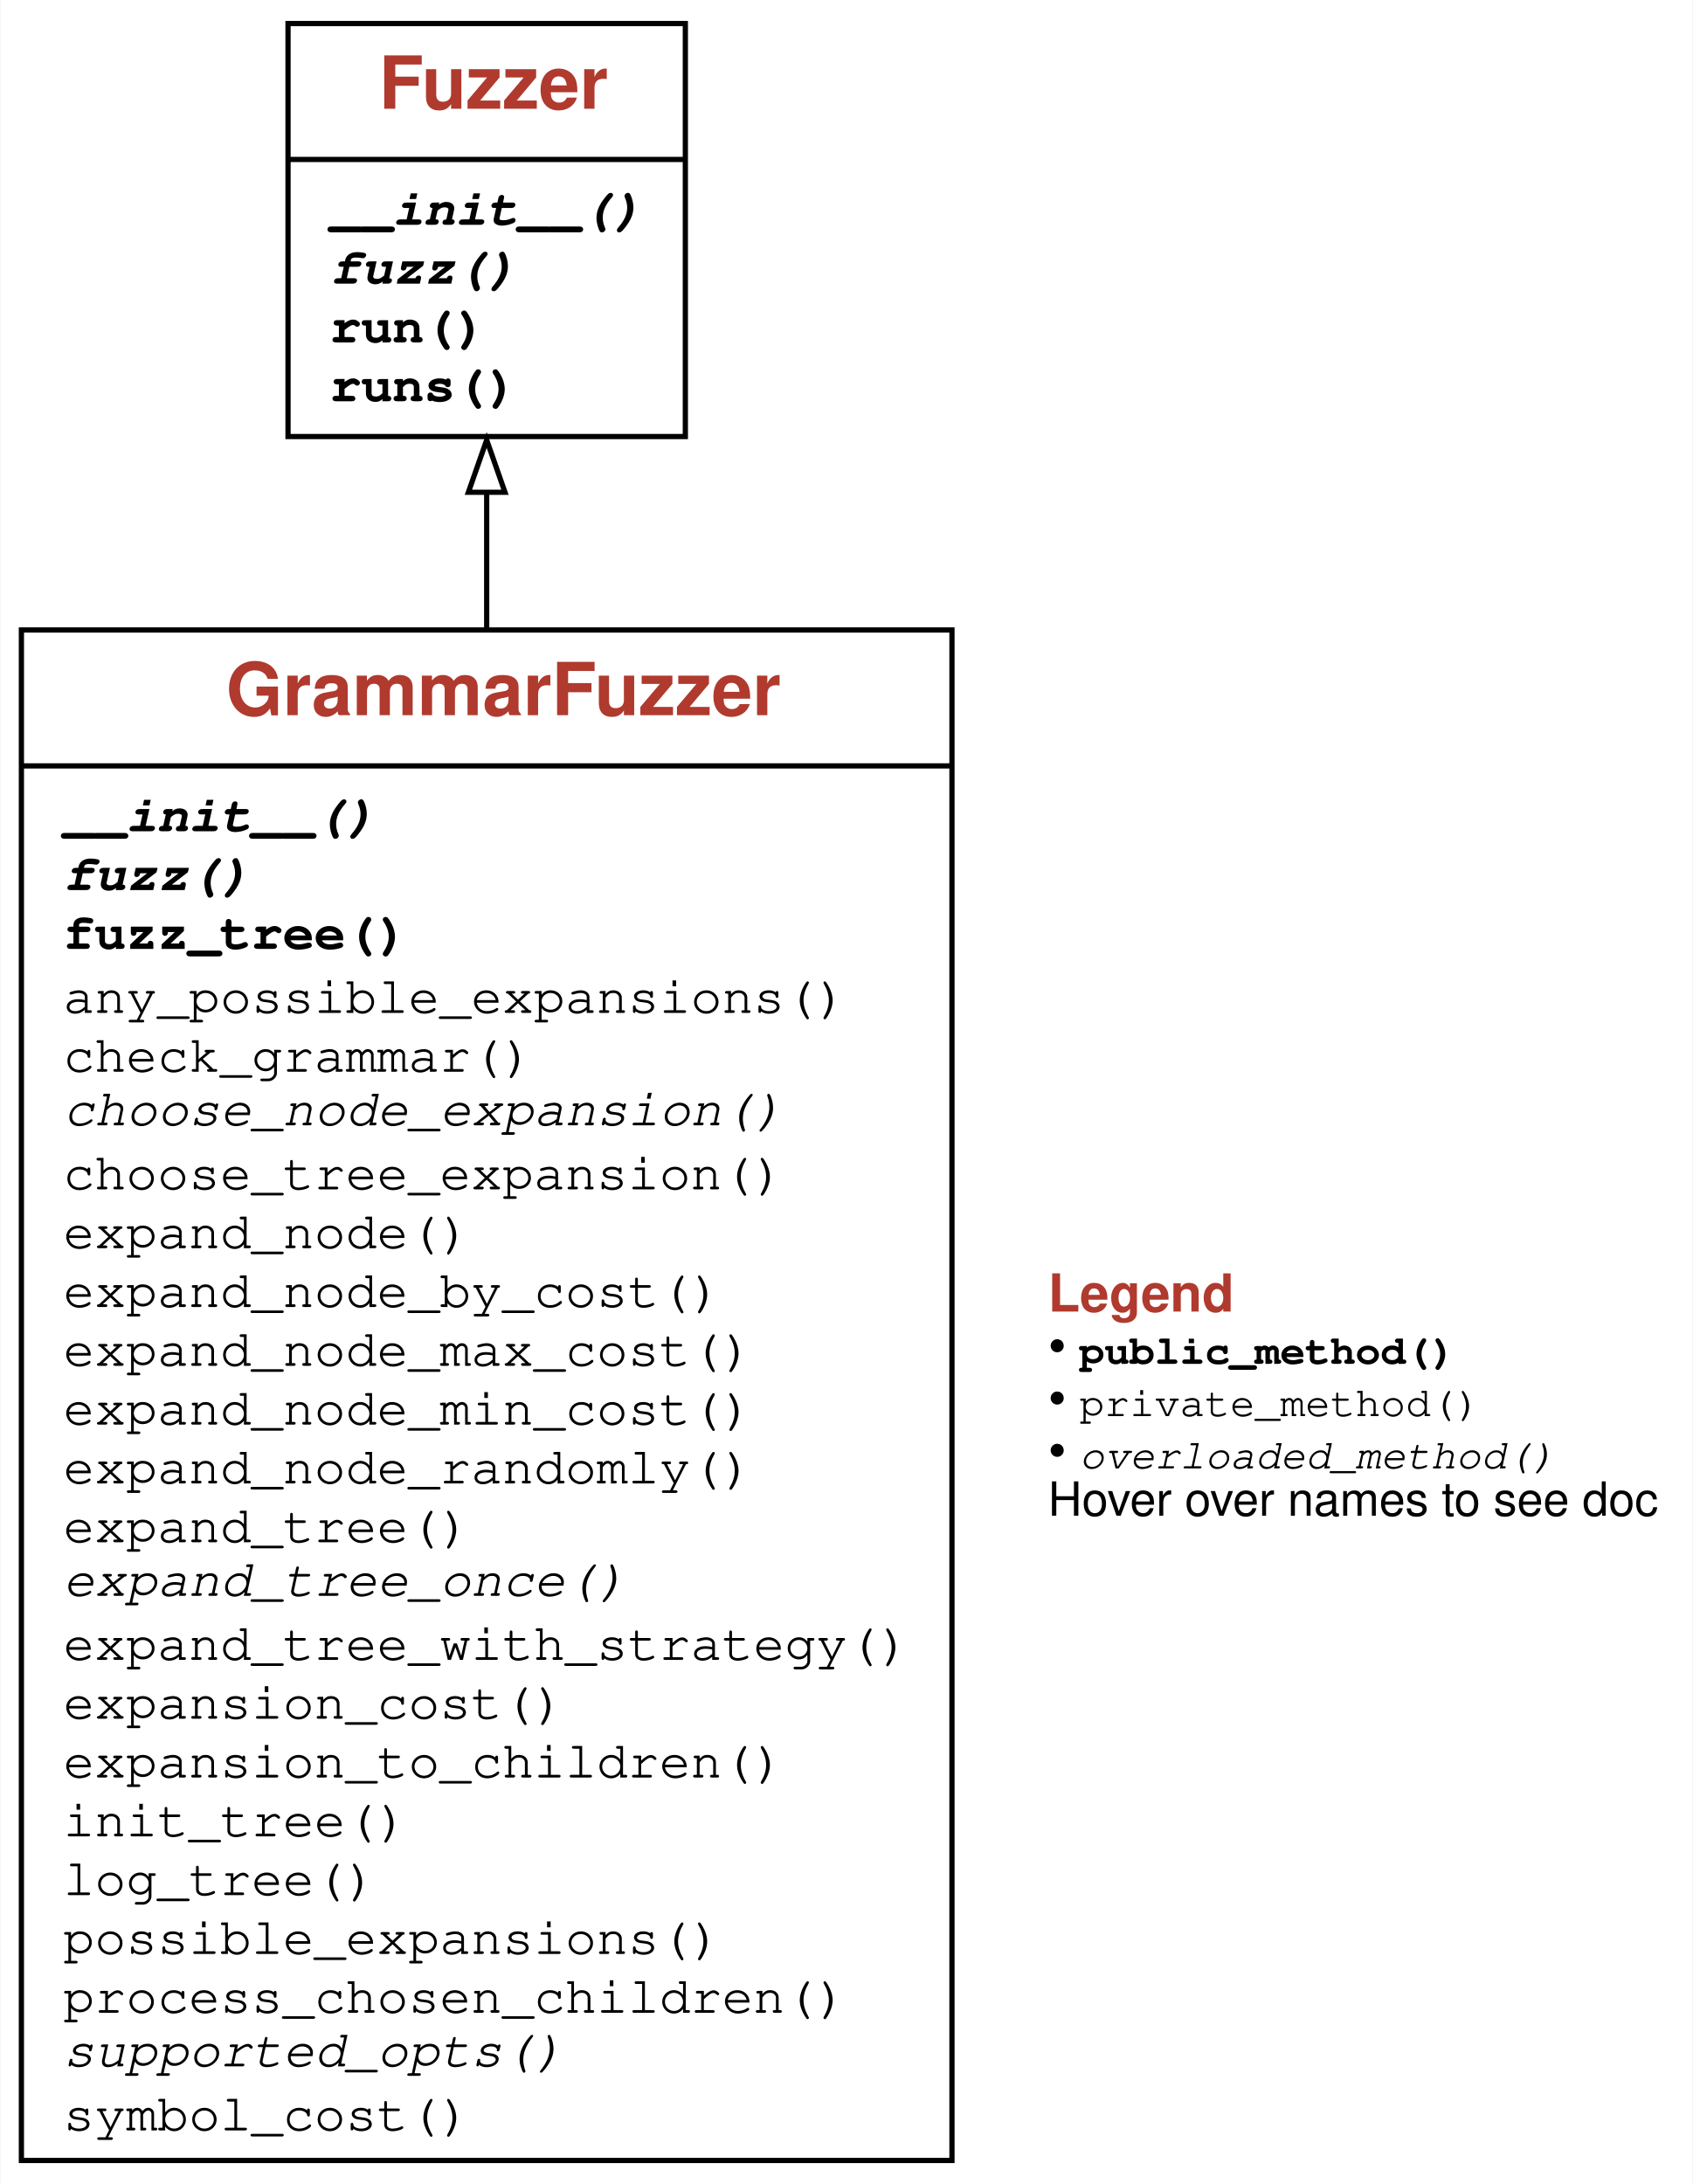
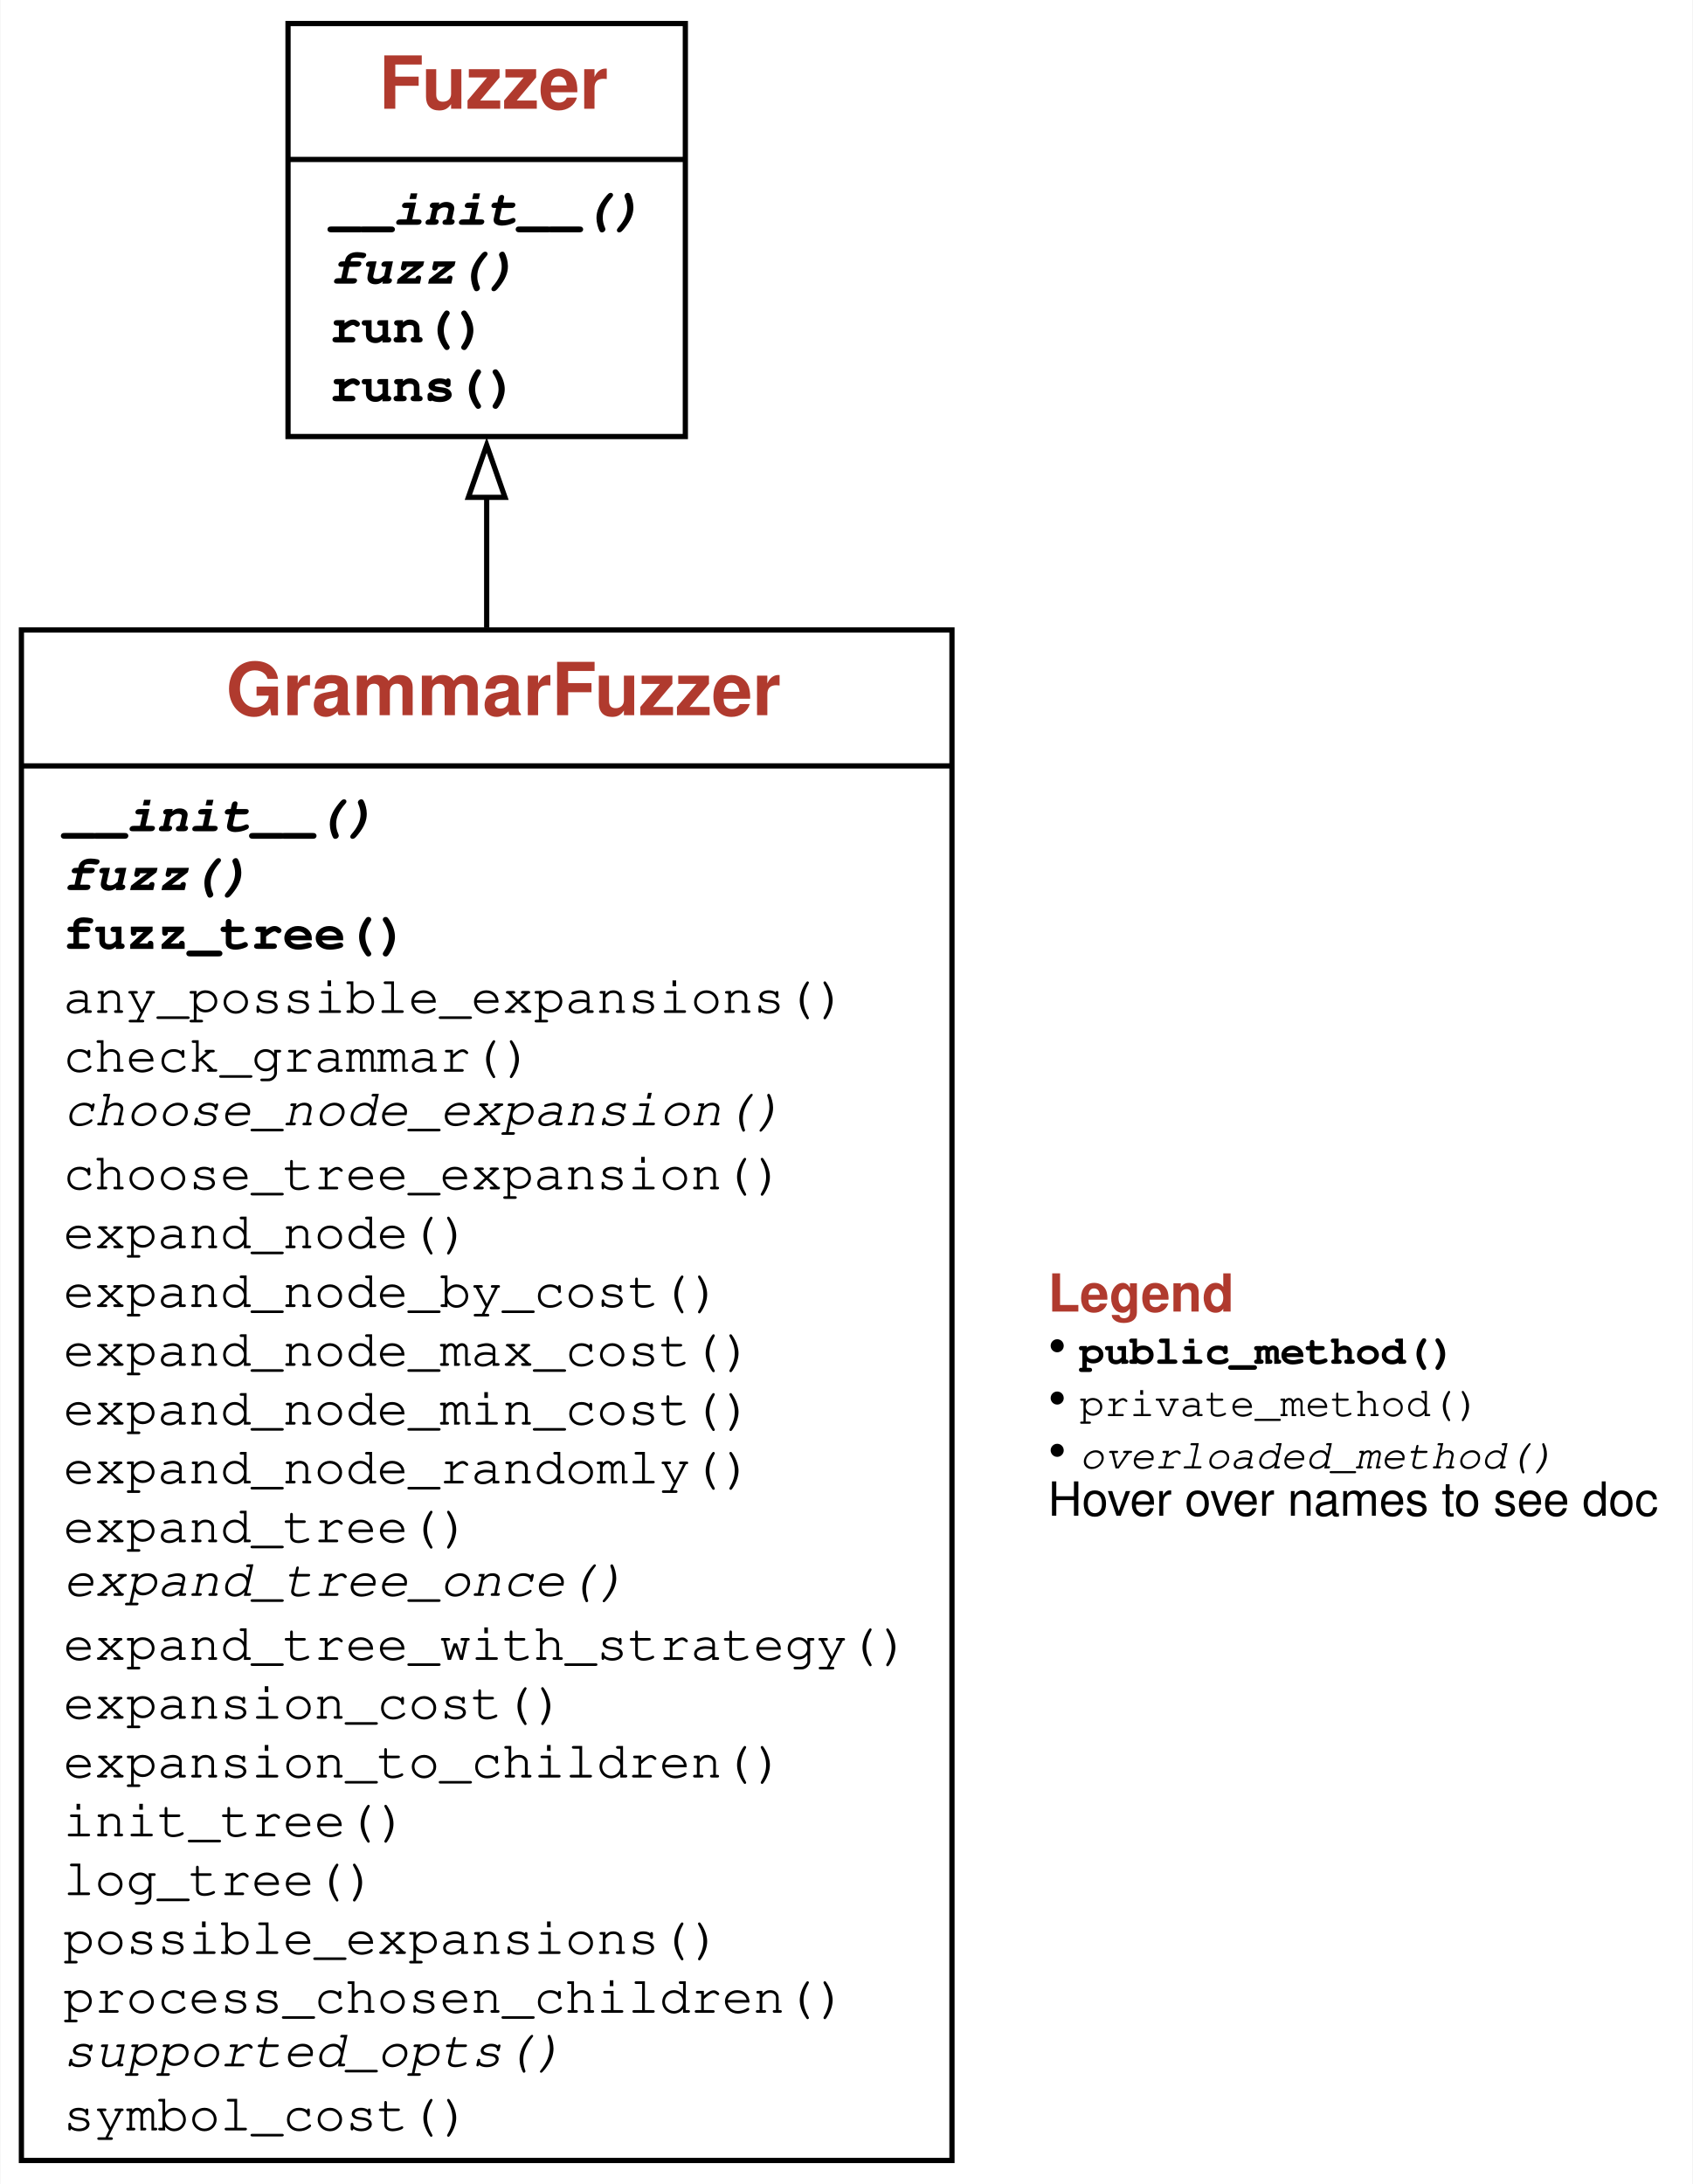
<svg xmlns="http://www.w3.org/2000/svg" xmlns:xlink="http://www.w3.org/1999/xlink" width="324pt" height="418pt" viewBox="0.00 0.00 323.62 417.75">
  <g id="graph0" class="graph" transform="scale(1 1) rotate(0) translate(4 413.75)">
    <g id="a_graph0">
      <a xlink:title="GrammarFuzzer class hierarchy">
        <polygon fill="white" stroke="none" points="-4,4 -4,-413.75 319.62,-413.75 319.62,4 -4,4" />
      </a>
    </g>
    <g id="node1" class="node">
      <g id="a_node1">
        <a xlink:href="#" xlink:title="class GrammarFuzzer:&#10;Produce strings from grammars efficiently, using derivation trees.">
          <polygon fill="none" stroke="black" points="0,-0.5 0,-293.25 178,-293.25 178,-0.5 0,-0.5" />
          <text text-anchor="start" x="39.12" y="-276.95" font-family="Patua One, Helvetica, sans-serif" font-weight="bold" font-size="14.00" fill="#b03a2e">GrammarFuzzer</text>
          <polyline fill="none" stroke="black" points="0,-267.25 178,-267.25" />
          <g id="a_node1_0">
            <a xlink:href="#" xlink:title="GrammarFuzzer">
              <g id="a_node1_1">
                <a xlink:href="#" xlink:title="__init__(self, grammar: Dict[str, List[Expansion]], start_symbol: str = '&lt;start&gt;', min_nonterminals: int = 0, max_nonterminals: int = 10, disp: bool = False, log: Union[bool, int] = False) -&gt; None:&#10;Produce strings from `grammar`, starting with `start_symbol`.&#10;If `min_nonterminals` or `max_nonterminals` is given, use them as limits&#10;for the number of nonterminals produced.&#10;If `disp` is set, display the intermediate derivation trees.&#10;If `log` is set, show intermediate steps as text on standard output.">
                  <text text-anchor="start" x="8" y="-254.75" font-family="'Fira Mono', 'Source Code Pro', 'Courier', monospace" font-weight="bold" font-style="italic" font-size="10.00">__init__()</text>
                </a>
              </g>
              <g id="a_node1_2">
                <a xlink:href="#" xlink:title="fuzz(self) -&gt; str:&#10;Produce a string from the grammar.">
                  <text text-anchor="start" x="8" y="-243.5" font-family="'Fira Mono', 'Source Code Pro', 'Courier', monospace" font-weight="bold" font-style="italic" font-size="10.00">fuzz()</text>
                </a>
              </g>
              <g id="a_node1_3">
                <a xlink:href="#" xlink:title="fuzz_tree(self) -&gt; DerivationTree:&#10;Produce a derivation tree from the grammar.">
                  <text text-anchor="start" x="8" y="-232.25" font-family="'Fira Mono', 'Source Code Pro', 'Courier', monospace" font-weight="bold" font-size="10.00">fuzz_tree()</text>
                </a>
              </g>
              <g id="a_node1_4">
                <a xlink:href="#" xlink:title="any_possible_expansions(self, node: DerivationTree) -&gt; bool">
                  <text text-anchor="start" x="8" y="-220" font-family="'Fira Mono', 'Source Code Pro', 'Courier', monospace" font-size="10.00">any_possible_expansions()</text>
                </a>
              </g>
              <g id="a_node1_5">
                <a xlink:href="#" xlink:title="check_grammar(self) -&gt; None:&#10;Check the grammar passed">
                  <text text-anchor="start" x="8" y="-208.75" font-family="'Fira Mono', 'Source Code Pro', 'Courier', monospace" font-size="10.00">check_grammar()</text>
                </a>
              </g>
              <g id="a_node1_6">
                <a xlink:href="#" xlink:title="choose_node_expansion(self, node: DerivationTree, children_alternatives: List[List[DerivationTree]]) -&gt; int:&#10;Return index of expansion in `children_alternatives` to be selected.&#10;'children_alternatives`: a list of possible children for `node`.&#10;Defaults to random. To be overloaded in subclasses.">
                  <text text-anchor="start" x="8" y="-198.5" font-family="'Fira Mono', 'Source Code Pro', 'Courier', monospace" font-style="italic" font-size="10.00">choose_node_expansion()</text>
                </a>
              </g>
              <g id="a_node1_7">
                <a xlink:href="#" xlink:title="choose_tree_expansion(self, tree: DerivationTree, children: List[DerivationTree]) -&gt; int:&#10;Return index of subtree in `children` to be selected for expansion.&#10;Defaults to random.">
                  <text text-anchor="start" x="8" y="-186.25" font-family="'Fira Mono', 'Source Code Pro', 'Courier', monospace" font-size="10.00">choose_tree_expansion()</text>
                </a>
              </g>
              <g id="a_node1_8">
                <a xlink:href="#" xlink:title="expand_node(self, node: DerivationTree) -&gt; DerivationTree">
                  <text text-anchor="start" x="8" y="-175" font-family="'Fira Mono', 'Source Code Pro', 'Courier', monospace" font-size="10.00">expand_node()</text>
                </a>
              </g>
              <g id="a_node1_9">
                <a xlink:href="#" xlink:title="expand_node_by_cost(self, node: DerivationTree, choose: Callable = &lt;built-in function min&gt;) -&gt; DerivationTree">
                  <text text-anchor="start" x="8" y="-163.75" font-family="'Fira Mono', 'Source Code Pro', 'Courier', monospace" font-size="10.00">expand_node_by_cost()</text>
                </a>
              </g>
              <g id="a_node1_10">
                <a xlink:href="#" xlink:title="expand_node_max_cost(self, node: DerivationTree) -&gt; DerivationTree">
                  <text text-anchor="start" x="8" y="-152.5" font-family="'Fira Mono', 'Source Code Pro', 'Courier', monospace" font-size="10.00">expand_node_max_cost()</text>
                </a>
              </g>
              <g id="a_node1_11">
                <a xlink:href="#" xlink:title="expand_node_min_cost(self, node: DerivationTree) -&gt; DerivationTree">
                  <text text-anchor="start" x="8" y="-141.25" font-family="'Fira Mono', 'Source Code Pro', 'Courier', monospace" font-size="10.00">expand_node_min_cost()</text>
                </a>
              </g>
              <g id="a_node1_12">
                <a xlink:href="#" xlink:title="expand_node_randomly(self, node: DerivationTree) -&gt; DerivationTree:&#10;Choose a random expansion for `node` and return it">
                  <text text-anchor="start" x="8" y="-130" font-family="'Fira Mono', 'Source Code Pro', 'Courier', monospace" font-size="10.00">expand_node_randomly()</text>
                </a>
              </g>
              <g id="a_node1_13">
                <a xlink:href="#" xlink:title="expand_tree(self, tree: DerivationTree) -&gt; DerivationTree:&#10;Expand `tree` in a three-phase strategy until all expansions are complete.">
                  <text text-anchor="start" x="8" y="-118.75" font-family="'Fira Mono', 'Source Code Pro', 'Courier', monospace" font-size="10.00">expand_tree()</text>
                </a>
              </g>
              <g id="a_node1_14">
                <a xlink:href="#" xlink:title="expand_tree_once(self, tree: DerivationTree) -&gt; DerivationTree:&#10;Choose an unexpanded symbol in tree; expand it.&#10;Can be overloaded in subclasses.">
                  <text text-anchor="start" x="8" y="-108.5" font-family="'Fira Mono', 'Source Code Pro', 'Courier', monospace" font-style="italic" font-size="10.00">expand_tree_once()</text>
                </a>
              </g>
              <g id="a_node1_15">
                <a xlink:href="#" xlink:title="expand_tree_with_strategy(self, tree: DerivationTree, expand_node_method: Callable, limit: Optional[int] = None):&#10;Expand tree using `expand_node_method` as node expansion function&#10;until the number of possible expansions reaches `limit`.">
                  <text text-anchor="start" x="8" y="-96.25" font-family="'Fira Mono', 'Source Code Pro', 'Courier', monospace" font-size="10.00">expand_tree_with_strategy()</text>
                </a>
              </g>
              <g id="a_node1_16">
                <a xlink:href="#" xlink:title="expansion_cost(self, expansion: Expansion, seen: Set[str] = set()) -&gt; Union[int, float]">
                  <text text-anchor="start" x="8" y="-85" font-family="'Fira Mono', 'Source Code Pro', 'Courier', monospace" font-size="10.00">expansion_cost()</text>
                </a>
              </g>
              <g id="a_node1_17">
                <a xlink:href="#" xlink:title="expansion_to_children(self, expansion: Expansion) -&gt; List[DerivationTree]">
                  <text text-anchor="start" x="8" y="-73.75" font-family="'Fira Mono', 'Source Code Pro', 'Courier', monospace" font-size="10.00">expansion_to_children()</text>
                </a>
              </g>
              <g id="a_node1_18">
                <a xlink:href="#" xlink:title="init_tree(self) -&gt; DerivationTree">
                  <text text-anchor="start" x="8" y="-62.5" font-family="'Fira Mono', 'Source Code Pro', 'Courier', monospace" font-size="10.00">init_tree()</text>
                </a>
              </g>
              <g id="a_node1_19">
                <a xlink:href="#" xlink:title="log_tree(self, tree: DerivationTree) -&gt; None:&#10;Output a tree if self.log is set; if self.display is also set, show the tree structure">
                  <text text-anchor="start" x="8" y="-51.25" font-family="'Fira Mono', 'Source Code Pro', 'Courier', monospace" font-size="10.00">log_tree()</text>
                </a>
              </g>
              <g id="a_node1_20">
                <a xlink:href="#" xlink:title="possible_expansions(self, node: DerivationTree) -&gt; int">
                  <text text-anchor="start" x="8" y="-40" font-family="'Fira Mono', 'Source Code Pro', 'Courier', monospace" font-size="10.00">possible_expansions()</text>
                </a>
              </g>
              <g id="a_node1_21">
                <a xlink:href="#" xlink:title="process_chosen_children(self, chosen_children: List[DerivationTree], expansion: Expansion) -&gt; List[DerivationTree]:&#10;Process children after selection.  By default, does nothing.">
                  <text text-anchor="start" x="8" y="-28.75" font-family="'Fira Mono', 'Source Code Pro', 'Courier', monospace" font-size="10.00">process_chosen_children()</text>
                </a>
              </g>
              <g id="a_node1_22">
                <a xlink:href="#" xlink:title="supported_opts(self) -&gt; Set[str]:&#10;Set of supported options. To be overloaded in subclasses.">
                  <text text-anchor="start" x="8" y="-18.5" font-family="'Fira Mono', 'Source Code Pro', 'Courier', monospace" font-style="italic" font-size="10.00">supported_opts()</text>
                </a>
              </g>
              <g id="a_node1_23">
                <a xlink:href="#" xlink:title="symbol_cost(self, symbol: str, seen: Set[str] = set()) -&gt; Union[int, float]">
                  <text text-anchor="start" x="8" y="-6.25" font-family="'Fira Mono', 'Source Code Pro', 'Courier', monospace" font-size="10.00">symbol_cost()</text>
                </a>
              </g>
            </a>
          </g>
        </a>
      </g>
    </g>
    <g id="node2" class="node">
      <g id="a_node2">
        <a xlink:href="Fuzzer.ipynb" xlink:title="class Fuzzer:&#10;Base class for fuzzers.">
          <polygon fill="none" stroke="black" points="51,-330.25 51,-409.25 127,-409.25 127,-330.25 51,-330.25" />
          <text text-anchor="start" x="68.38" y="-392.95" font-family="Patua One, Helvetica, sans-serif" font-weight="bold" font-size="14.00" fill="#b03a2e">Fuzzer</text>
          <polyline fill="none" stroke="black" points="51,-383.25 127,-383.25" />
          <g id="a_node2_24">
            <a xlink:href="#" xlink:title="Fuzzer">
              <g id="a_node2_25">
                <a xlink:href="Fuzzer.ipynb" xlink:title="__init__(self) -&gt; None:&#10;Constructor">
                  <text text-anchor="start" x="59" y="-370.75" font-family="'Fira Mono', 'Source Code Pro', 'Courier', monospace" font-weight="bold" font-style="italic" font-size="10.00">__init__()</text>
                </a>
              </g>
              <g id="a_node2_26">
                <a xlink:href="Fuzzer.ipynb" xlink:title="fuzz(self) -&gt; str:&#10;Return fuzz input">
                  <text text-anchor="start" x="59" y="-359.5" font-family="'Fira Mono', 'Source Code Pro', 'Courier', monospace" font-weight="bold" font-style="italic" font-size="10.00">fuzz()</text>
                </a>
              </g>
              <g id="a_node2_27">
                <a xlink:href="Fuzzer.ipynb" xlink:title="run(self, runner: Fuzzer.Runner = &lt;Fuzzer.Runner object&gt;) -&gt; Tuple[subprocess.CompletedProcess, str]:&#10;Run `runner` with fuzz input">
                  <text text-anchor="start" x="59" y="-348.25" font-family="'Fira Mono', 'Source Code Pro', 'Courier', monospace" font-weight="bold" font-size="10.00">run()</text>
                </a>
              </g>
              <g id="a_node2_28">
                <a xlink:href="Fuzzer.ipynb" xlink:title="runs(self, runner: Fuzzer.Runner = &lt;Fuzzer.PrintRunner object&gt;, trials: int = 10) -&gt; List[Tuple[subprocess.CompletedProcess, str]]:&#10;Run `runner` with fuzz input, `trials` times">
                  <text text-anchor="start" x="59" y="-337" font-family="'Fira Mono', 'Source Code Pro', 'Courier', monospace" font-weight="bold" font-size="10.00">runs()</text>
                </a>
              </g>
            </a>
          </g>
        </a>
      </g>
    </g>
    <g id="edge1" class="edge">
-       <path fill="none" stroke="black" d="M89,-293.05C89,-302.41 89,-311.4 89,-319.71" />
-       <polygon fill="none" stroke="black" points="85.5,-319.59 89,-329.59 92.5,-319.59 85.5,-319.59" />
+       <path fill="none" stroke="black" d="M89,-293.66C89,-302.43 89,-310.86 89,-318.71" />
+       <polygon fill="none" stroke="black" points="85.5,-318.62 89,-328.62 92.5,-318.62 85.5,-318.62" />
    </g>
    <g id="node3" class="node">
      <text text-anchor="start" x="196.38" y="-162.88" font-family="Patua One, Helvetica, sans-serif" font-weight="bold" font-size="10.00" fill="#b03a2e">Legend</text>
      <text text-anchor="start" x="196.38" y="-152.88" font-family="Patua One, Helvetica, sans-serif" font-size="10.00">• </text>
      <text text-anchor="start" x="202.38" y="-152.88" font-family="'Fira Mono', 'Source Code Pro', 'Courier', monospace" font-weight="bold" font-size="8.00">public_method()</text>
      <text text-anchor="start" x="196.38" y="-142.88" font-family="Patua One, Helvetica, sans-serif" font-size="10.00">• </text>
      <text text-anchor="start" x="202.38" y="-142.88" font-family="'Fira Mono', 'Source Code Pro', 'Courier', monospace" font-size="8.00">private_method()</text>
      <text text-anchor="start" x="196.38" y="-132.88" font-family="Patua One, Helvetica, sans-serif" font-size="10.00">• </text>
      <text text-anchor="start" x="202.38" y="-132.88" font-family="'Fira Mono', 'Source Code Pro', 'Courier', monospace" font-style="italic" font-size="8.00">overloaded_method()</text>
      <text text-anchor="start" x="196.38" y="-123.83" font-family="Helvetica,sans-Serif" font-size="9.00">Hover over names to see doc</text>
    </g>
  </g>
</svg>
